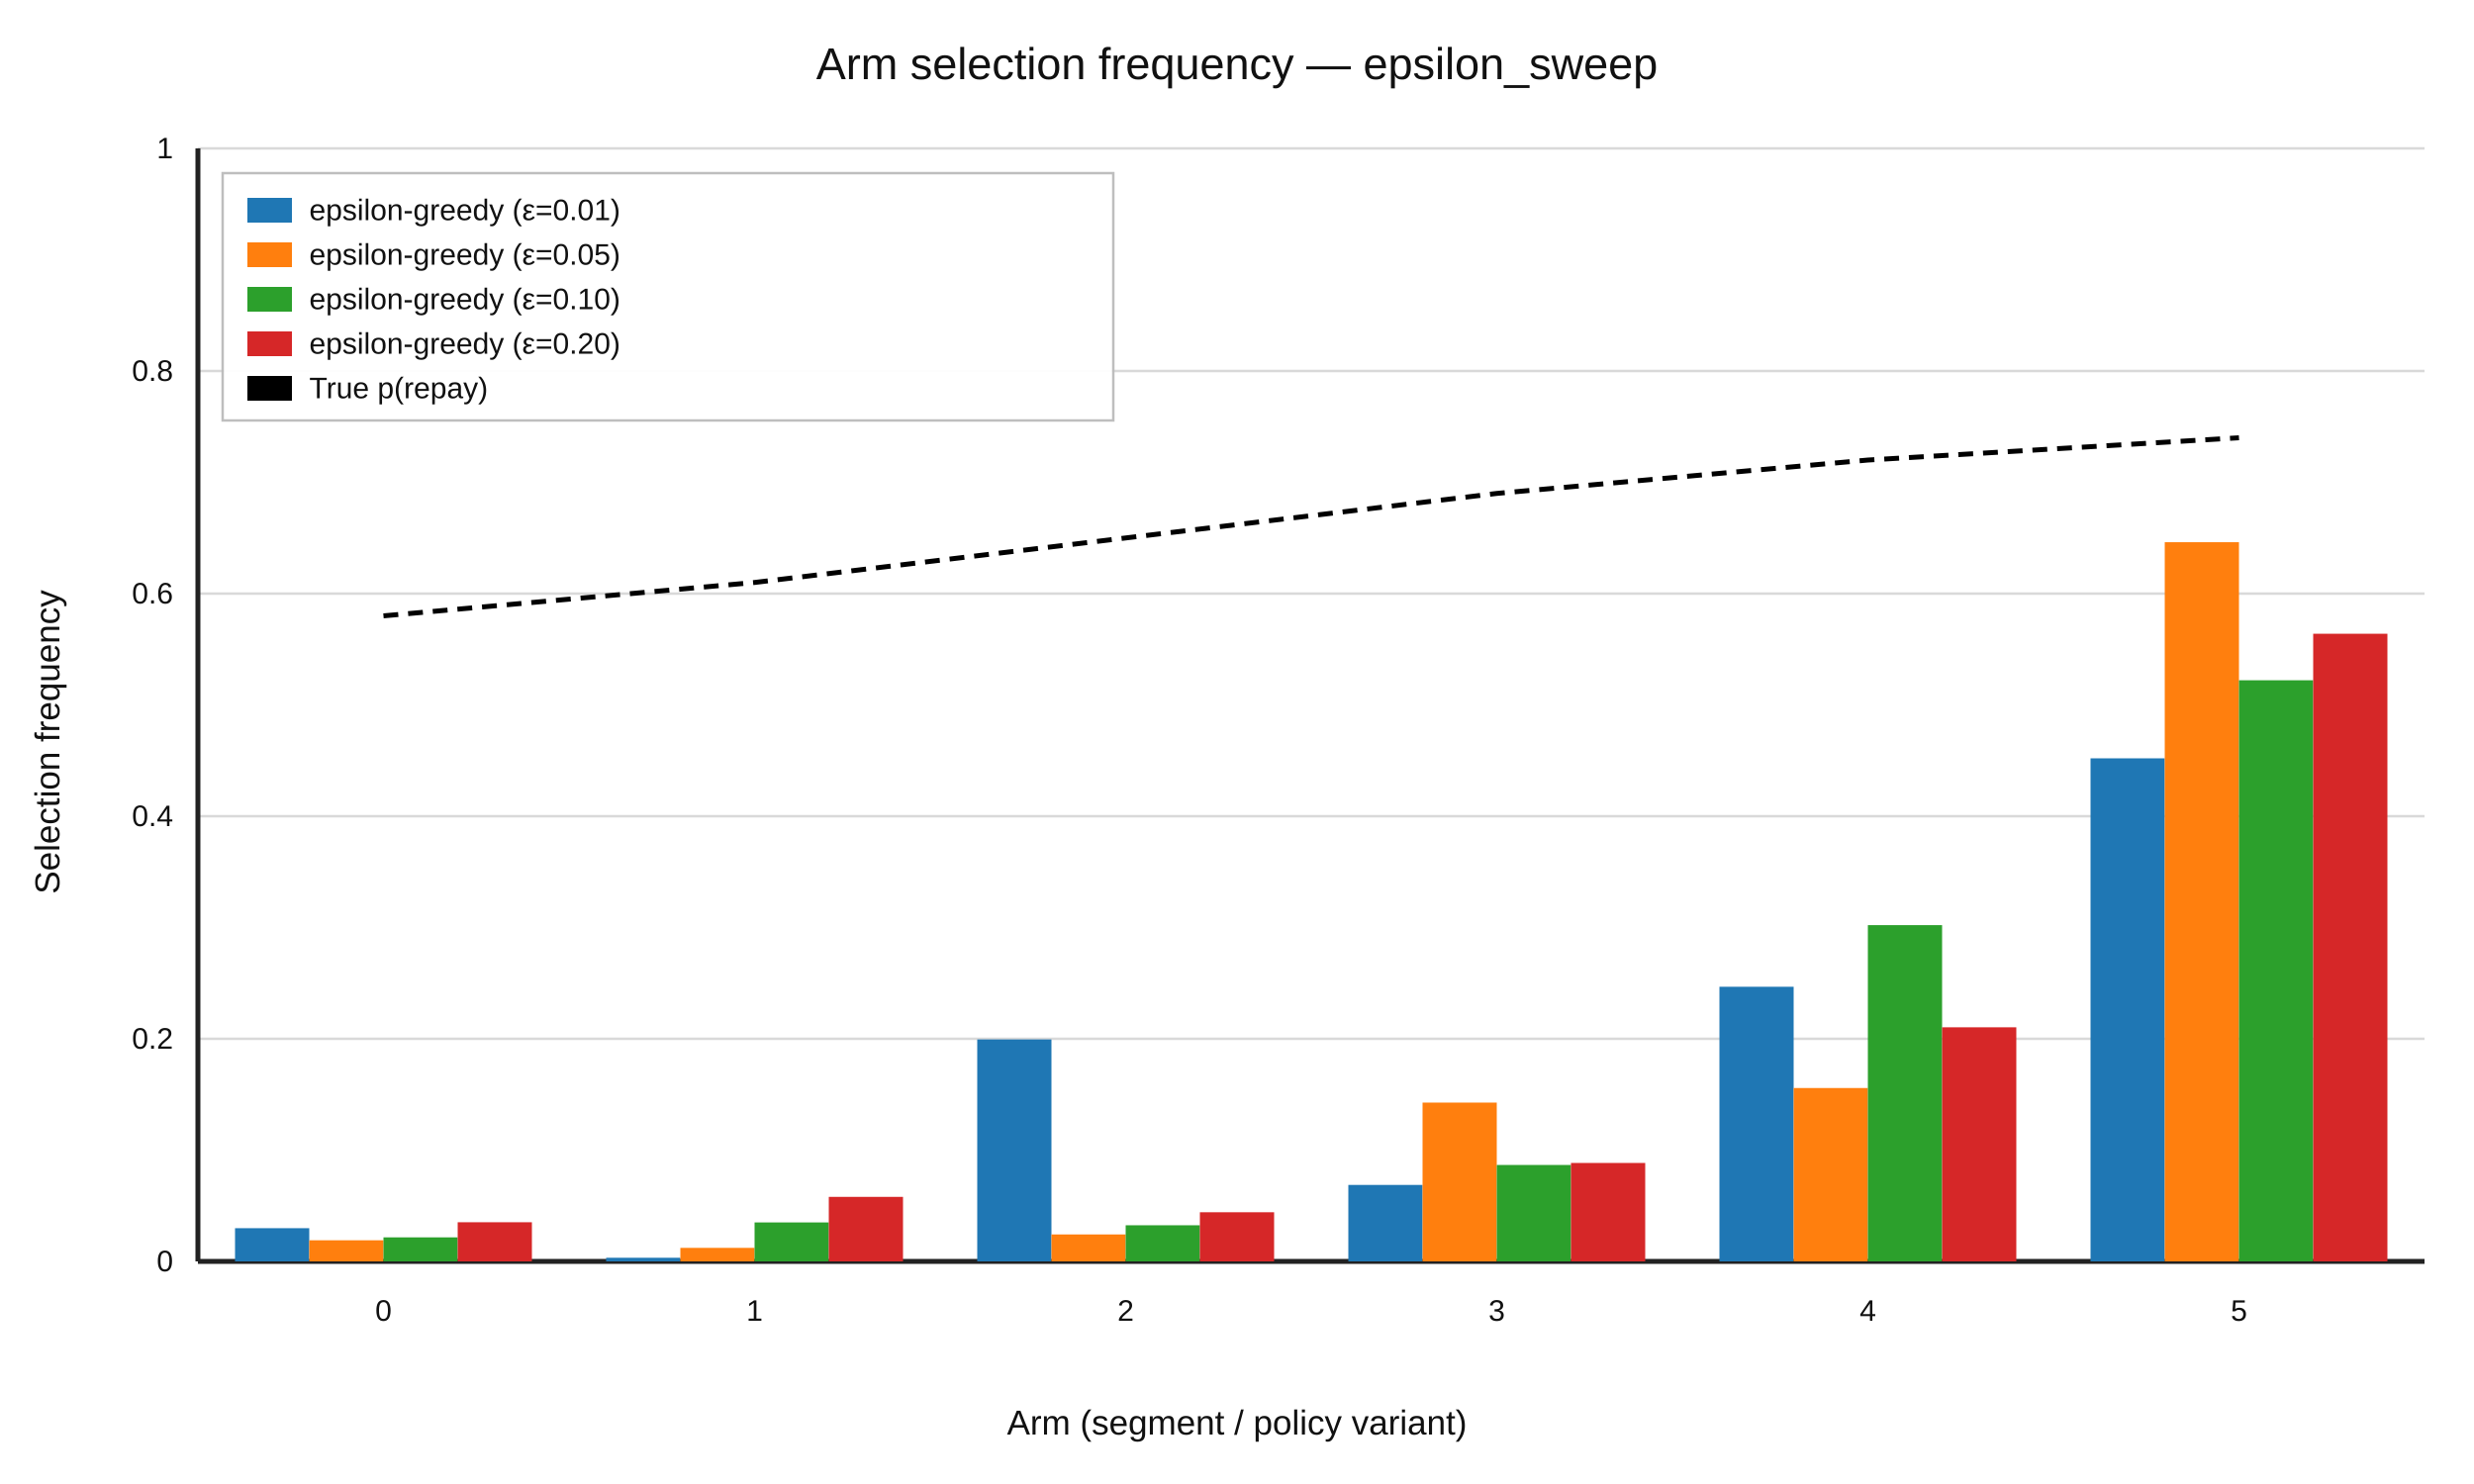
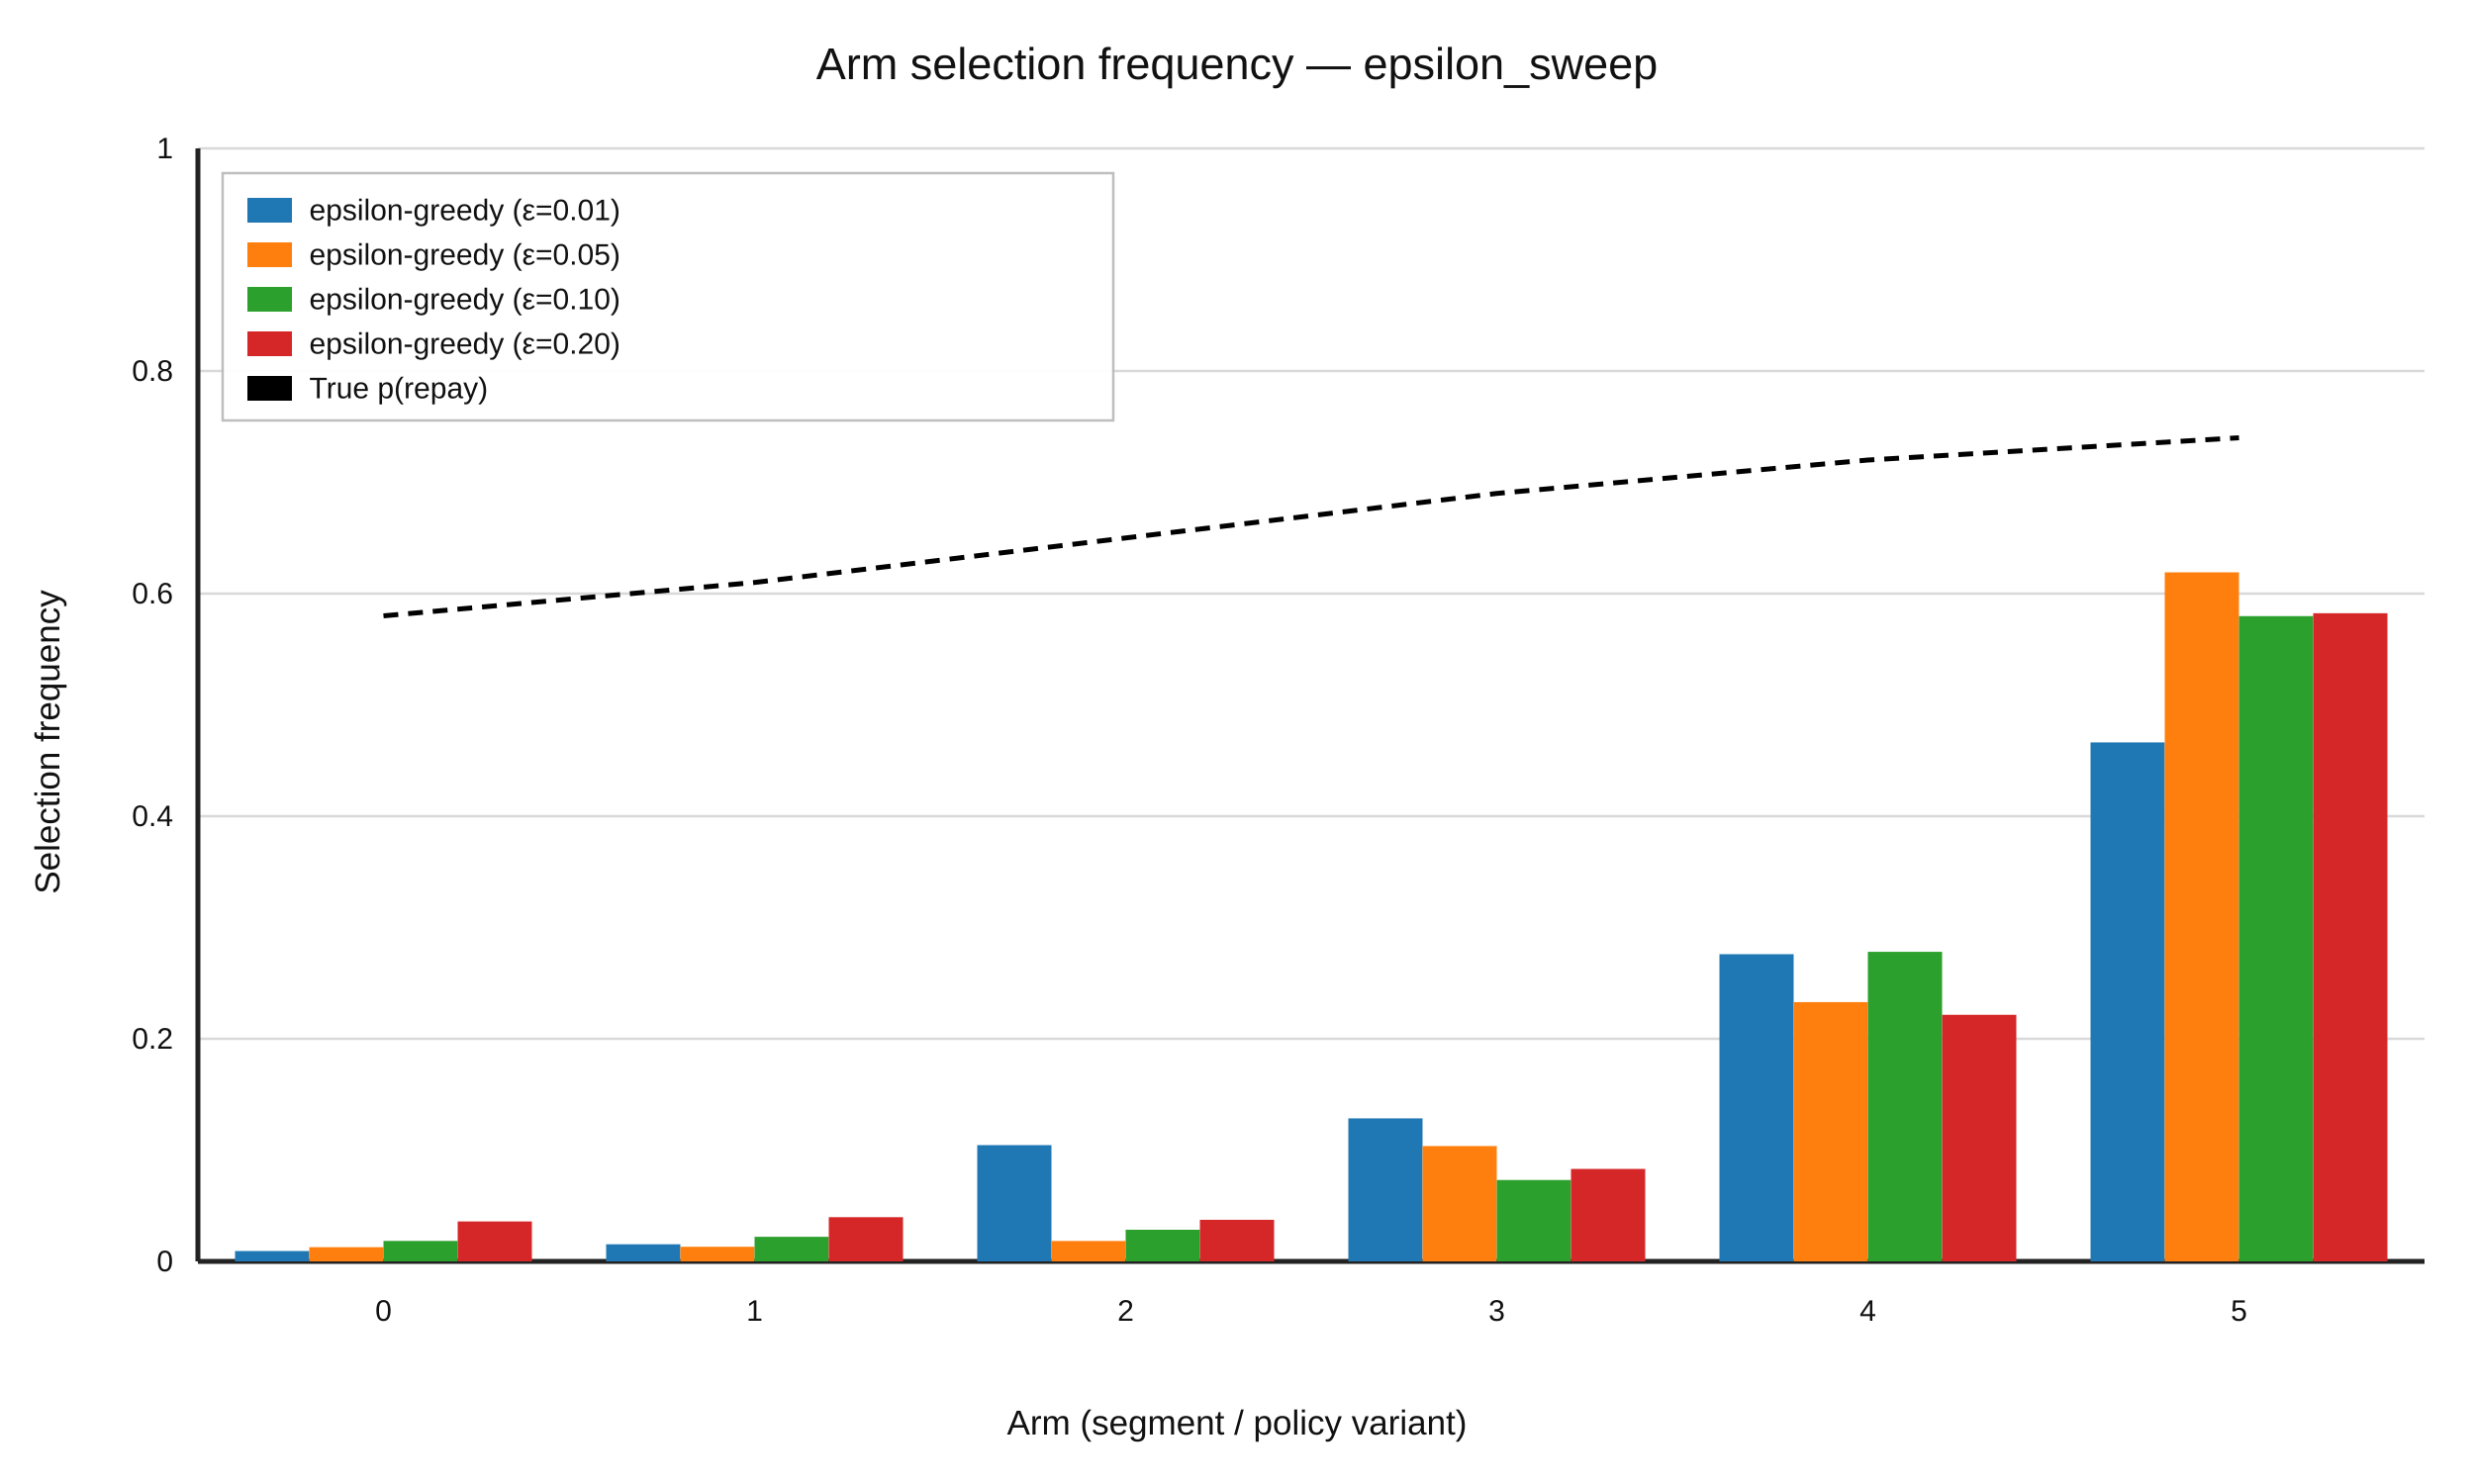
<svg xmlns="http://www.w3.org/2000/svg" width="1000" height="600" viewBox="0 0 1000 600">
  <rect x="0" y="0" width="100%" height="100%" fill="white" />
  <text x="500.0" y="32" text-anchor="middle" font-family="Arial" font-size="18" fill="#111">Arm selection frequency — epsilon_sweep</text>
  <line x1="80" y1="510.00" x2="980" y2="510.00" stroke="#D9D9D9" stroke-width="1" />
  <text x="70" y="514.00" text-anchor="end" font-family="Arial" font-size="12" fill="#111">0</text>
  <line x1="80" y1="420.00" x2="980" y2="420.00" stroke="#D9D9D9" stroke-width="1" />
  <text x="70" y="424.00" text-anchor="end" font-family="Arial" font-size="12" fill="#111">0.2</text>
  <line x1="80" y1="330.00" x2="980" y2="330.00" stroke="#D9D9D9" stroke-width="1" />
  <text x="70" y="334.00" text-anchor="end" font-family="Arial" font-size="12" fill="#111">0.4</text>
  <line x1="80" y1="240.00" x2="980" y2="240.00" stroke="#D9D9D9" stroke-width="1" />
  <text x="70" y="244.00" text-anchor="end" font-family="Arial" font-size="12" fill="#111">0.6</text>
  <line x1="80" y1="150.00" x2="980" y2="150.00" stroke="#D9D9D9" stroke-width="1" />
  <text x="70" y="154.00" text-anchor="end" font-family="Arial" font-size="12" fill="#111">0.8</text>
  <line x1="80" y1="60.00" x2="980" y2="60.00" stroke="#D9D9D9" stroke-width="1" />
  <text x="70" y="64.00" text-anchor="end" font-family="Arial" font-size="12" fill="#111">1</text>
  <line x1="80" y1="60" x2="80" y2="510" stroke="#222" stroke-width="2" />
  <line x1="80" y1="510" x2="980" y2="510" stroke="#222" stroke-width="2" />
  <text x="155.00" y="534" text-anchor="middle" font-family="Arial" font-size="12" fill="#111">0</text>
-   <rect x="95.00" y="496.57" width="30.00" height="13.43" fill="#1f77b4" />
-   <rect x="125.00" y="501.46" width="30.00" height="8.54" fill="#ff7f0e" />
-   <rect x="155.00" y="500.28" width="30.00" height="9.72" fill="#2ca02c" />
-   <rect x="185.00" y="494.17" width="30.00" height="15.83" fill="#d62728" />
+   <rect x="95.00" y="505.81" width="30.00" height="4.19" fill="#1f77b4" />
+   <rect x="125.00" y="504.25" width="30.00" height="5.75" fill="#ff7f0e" />
+   <rect x="155.00" y="501.72" width="30.00" height="8.28" fill="#2ca02c" />
+   <rect x="185.00" y="493.85" width="30.00" height="16.15" fill="#d62728" />
  <text x="305.00" y="534" text-anchor="middle" font-family="Arial" font-size="12" fill="#111">1</text>
-   <rect x="245.00" y="508.53" width="30.00" height="1.47" fill="#1f77b4" />
-   <rect x="275.00" y="504.53" width="30.00" height="5.47" fill="#ff7f0e" />
-   <rect x="305.00" y="494.24" width="30.00" height="15.76" fill="#2ca02c" />
-   <rect x="335.00" y="483.91" width="30.00" height="26.09" fill="#d62728" />
+   <rect x="245.00" y="503.08" width="30.00" height="6.92" fill="#1f77b4" />
+   <rect x="275.00" y="504.08" width="30.00" height="5.92" fill="#ff7f0e" />
+   <rect x="305.00" y="500.05" width="30.00" height="9.95" fill="#2ca02c" />
+   <rect x="335.00" y="492.12" width="30.00" height="17.88" fill="#d62728" />
  <text x="455.00" y="534" text-anchor="middle" font-family="Arial" font-size="12" fill="#111">2</text>
-   <rect x="395.00" y="420.26" width="30.00" height="89.74" fill="#1f77b4" />
-   <rect x="425.00" y="499.10" width="30.00" height="10.90" fill="#ff7f0e" />
-   <rect x="455.00" y="495.39" width="30.00" height="14.61" fill="#2ca02c" />
-   <rect x="485.00" y="490.13" width="30.00" height="19.87" fill="#d62728" />
+   <rect x="395.00" y="462.99" width="30.00" height="47.01" fill="#1f77b4" />
+   <rect x="425.00" y="501.75" width="30.00" height="8.25" fill="#ff7f0e" />
+   <rect x="455.00" y="497.20" width="30.00" height="12.80" fill="#2ca02c" />
+   <rect x="485.00" y="493.18" width="30.00" height="16.82" fill="#d62728" />
  <text x="605.00" y="534" text-anchor="middle" font-family="Arial" font-size="12" fill="#111">3</text>
-   <rect x="545.00" y="479.08" width="30.00" height="30.92" fill="#1f77b4" />
-   <rect x="575.00" y="445.79" width="30.00" height="64.21" fill="#ff7f0e" />
-   <rect x="605.00" y="471.01" width="30.00" height="38.99" fill="#2ca02c" />
-   <rect x="635.00" y="470.20" width="30.00" height="39.80" fill="#d62728" />
+   <rect x="545.00" y="452.17" width="30.00" height="57.83" fill="#1f77b4" />
+   <rect x="575.00" y="463.36" width="30.00" height="46.64" fill="#ff7f0e" />
+   <rect x="605.00" y="477.09" width="30.00" height="32.91" fill="#2ca02c" />
+   <rect x="635.00" y="472.61" width="30.00" height="37.39" fill="#d62728" />
  <text x="755.00" y="534" text-anchor="middle" font-family="Arial" font-size="12" fill="#111">4</text>
-   <rect x="695.00" y="398.96" width="30.00" height="111.04" fill="#1f77b4" />
-   <rect x="725.00" y="439.90" width="30.00" height="70.10" fill="#ff7f0e" />
-   <rect x="755.00" y="374.04" width="30.00" height="135.96" fill="#2ca02c" />
-   <rect x="785.00" y="415.35" width="30.00" height="94.65" fill="#d62728" />
+   <rect x="695.00" y="385.79" width="30.00" height="124.21" fill="#1f77b4" />
+   <rect x="725.00" y="405.17" width="30.00" height="104.83" fill="#ff7f0e" />
+   <rect x="755.00" y="384.83" width="30.00" height="125.17" fill="#2ca02c" />
+   <rect x="785.00" y="410.30" width="30.00" height="99.70" fill="#d62728" />
  <text x="905.00" y="534" text-anchor="middle" font-family="Arial" font-size="12" fill="#111">5</text>
-   <rect x="845.00" y="306.60" width="30.00" height="203.40" fill="#1f77b4" />
-   <rect x="875.00" y="219.22" width="30.00" height="290.78" fill="#ff7f0e" />
-   <rect x="905.00" y="275.04" width="30.00" height="234.96" fill="#2ca02c" />
-   <rect x="935.00" y="256.23" width="30.00" height="253.77" fill="#d62728" />
+   <rect x="845.00" y="300.17" width="30.00" height="209.83" fill="#1f77b4" />
+   <rect x="875.00" y="231.40" width="30.00" height="278.60" fill="#ff7f0e" />
+   <rect x="905.00" y="249.11" width="30.00" height="260.89" fill="#2ca02c" />
+   <rect x="935.00" y="247.94" width="30.00" height="262.06" fill="#d62728" />
  <polyline fill="none" stroke="#000000" stroke-width="2" stroke-dasharray="6,4" points="155.00,249.00 305.00,235.50 455.00,217.50 605.00,199.50 755.00,186.00 905.00,177.00" />
  <text x="500.0" y="580" text-anchor="middle" font-family="Arial" font-size="14" fill="#111">Arm (segment / policy variant)</text>
  <text x="24" y="300.0" text-anchor="middle" font-family="Arial" font-size="14" fill="#111" transform="rotate(-90 24 300.0)">Selection frequency</text>
  <rect x="90" y="70" width="360" height="100" fill="white" stroke="#BBB" stroke-width="1" opacity="0.95" />
  <rect x="100" y="80" width="18" height="10" fill="#1f77b4" />
  <text x="125" y="89" font-family="Arial" font-size="12" fill="#111">epsilon-greedy (ε=0.01)</text>
  <rect x="100" y="98" width="18" height="10" fill="#ff7f0e" />
  <text x="125" y="107" font-family="Arial" font-size="12" fill="#111">epsilon-greedy (ε=0.05)</text>
  <rect x="100" y="116" width="18" height="10" fill="#2ca02c" />
  <text x="125" y="125" font-family="Arial" font-size="12" fill="#111">epsilon-greedy (ε=0.10)</text>
  <rect x="100" y="134" width="18" height="10" fill="#d62728" />
  <text x="125" y="143" font-family="Arial" font-size="12" fill="#111">epsilon-greedy (ε=0.20)</text>
  <rect x="100" y="152" width="18" height="10" fill="#000000" />
  <text x="125" y="161" font-family="Arial" font-size="12" fill="#111">True p(repay)</text>
</svg>
